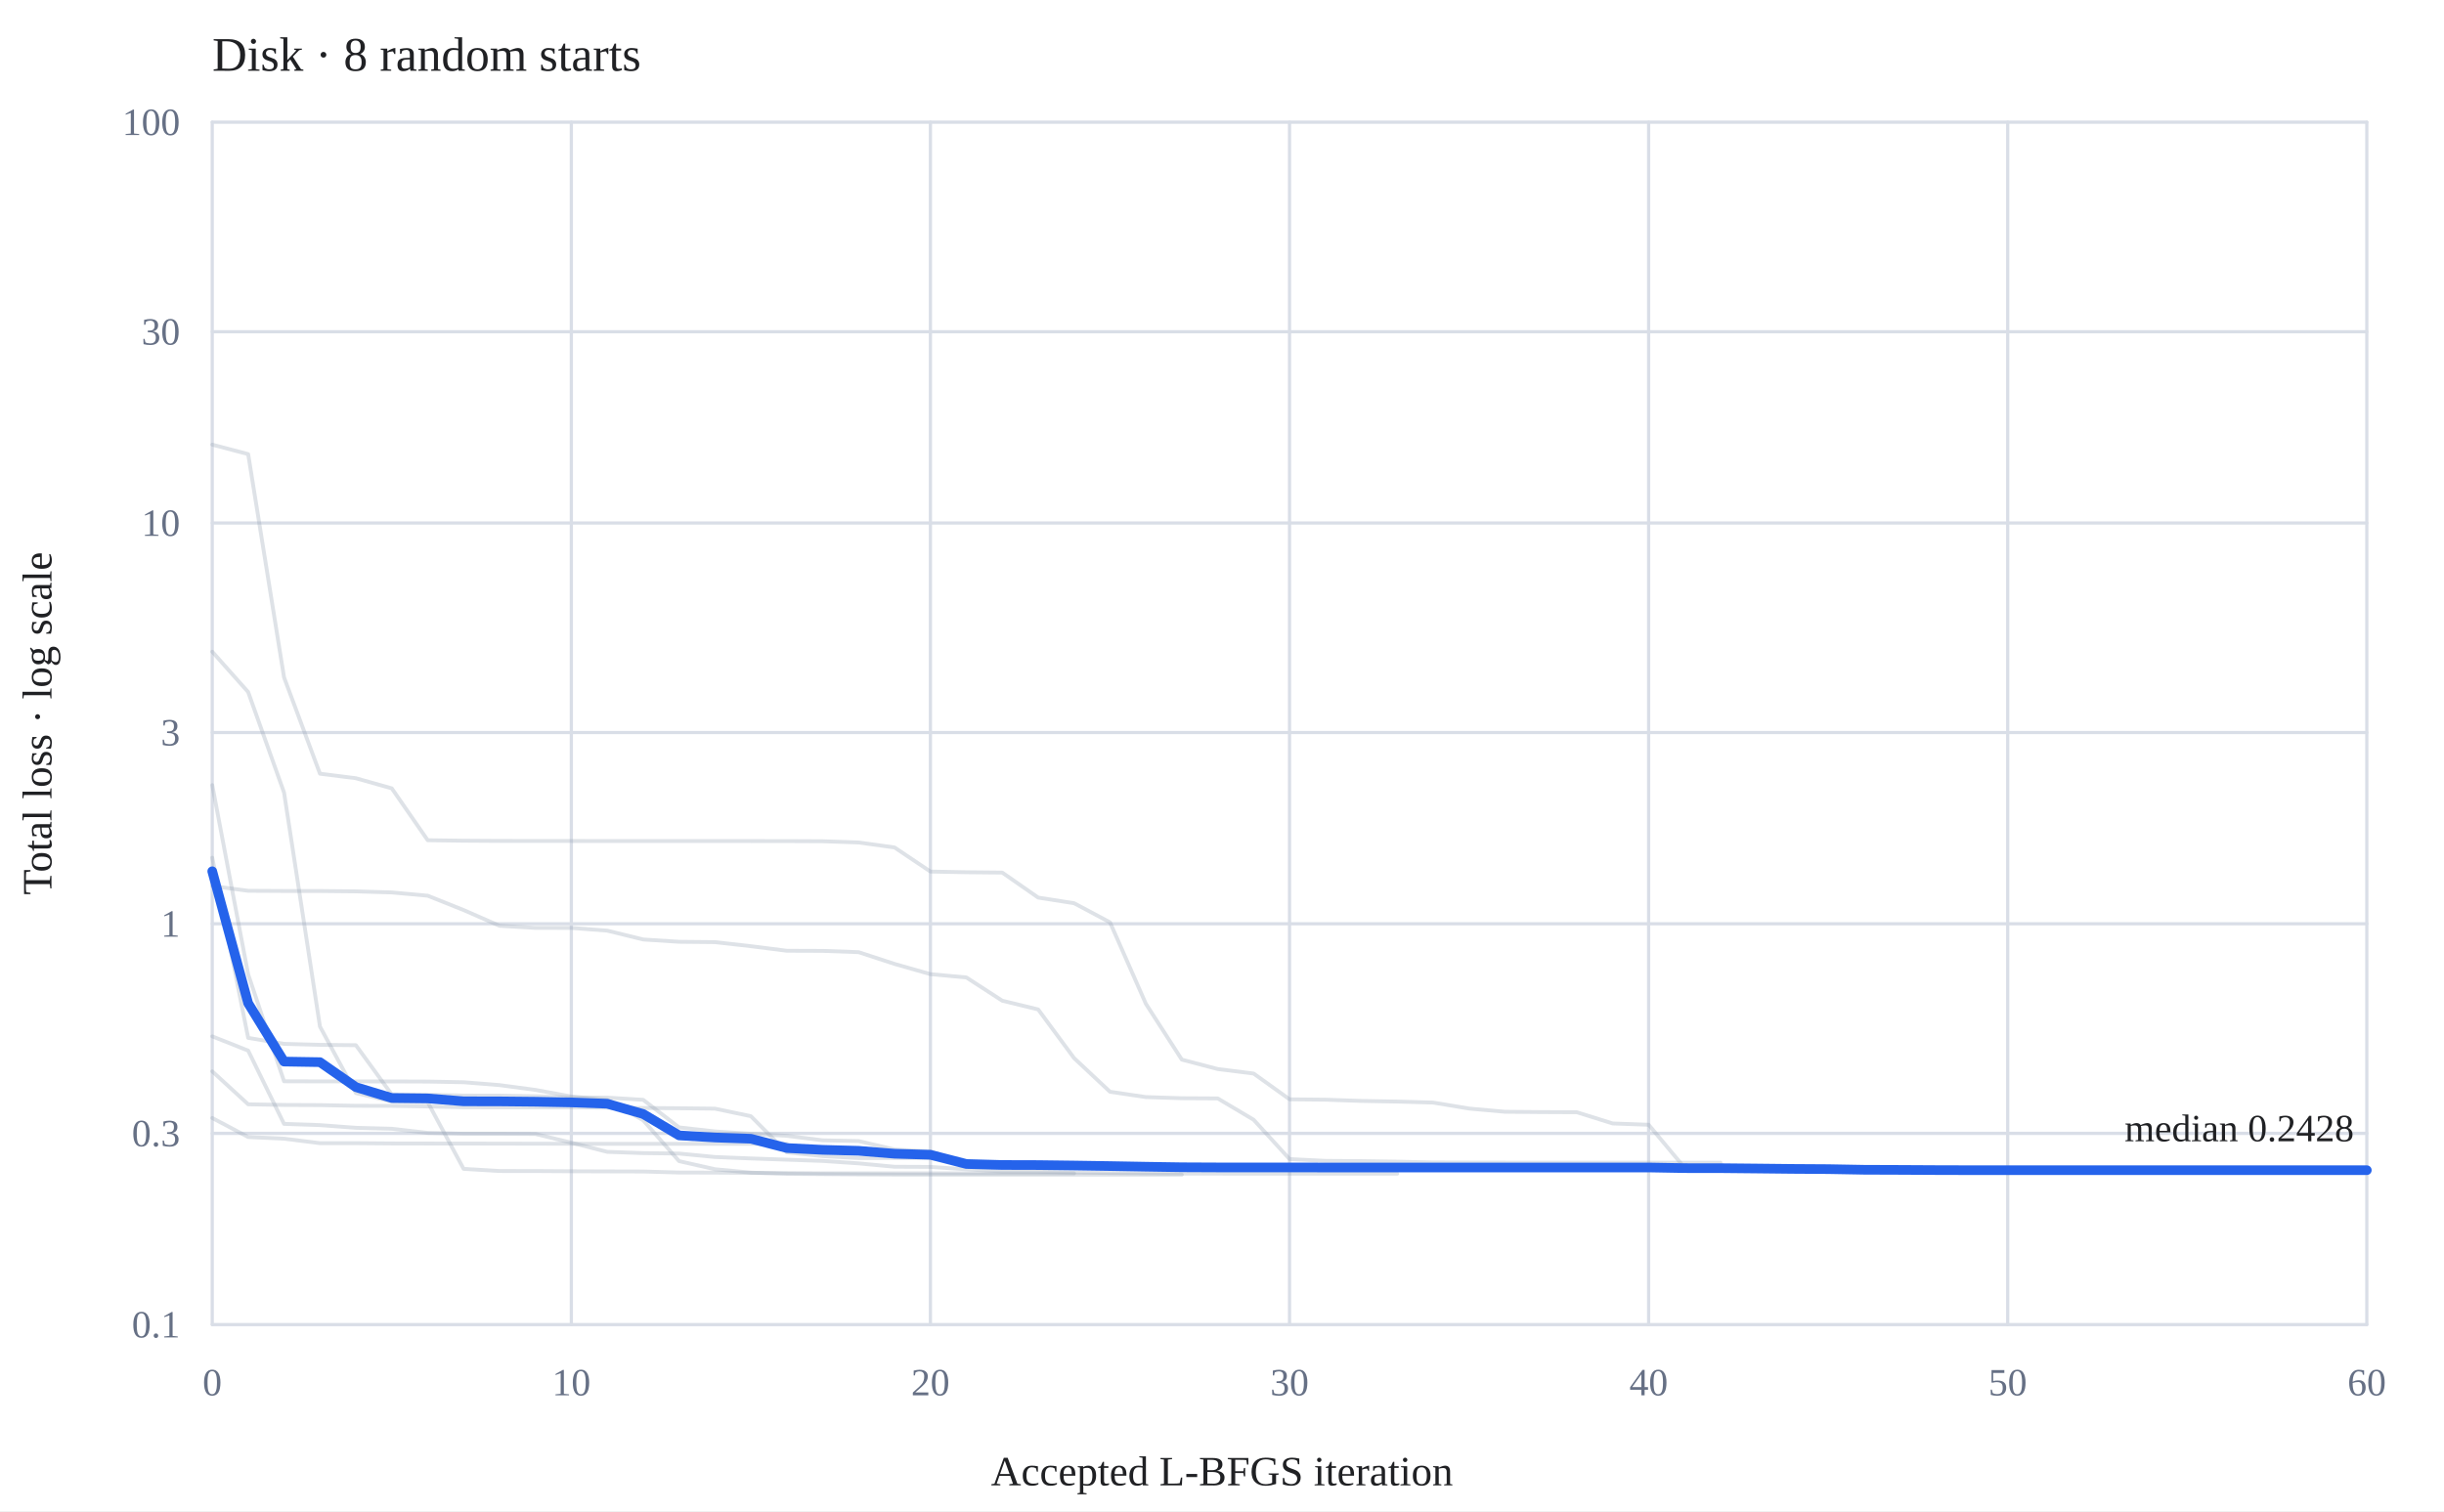
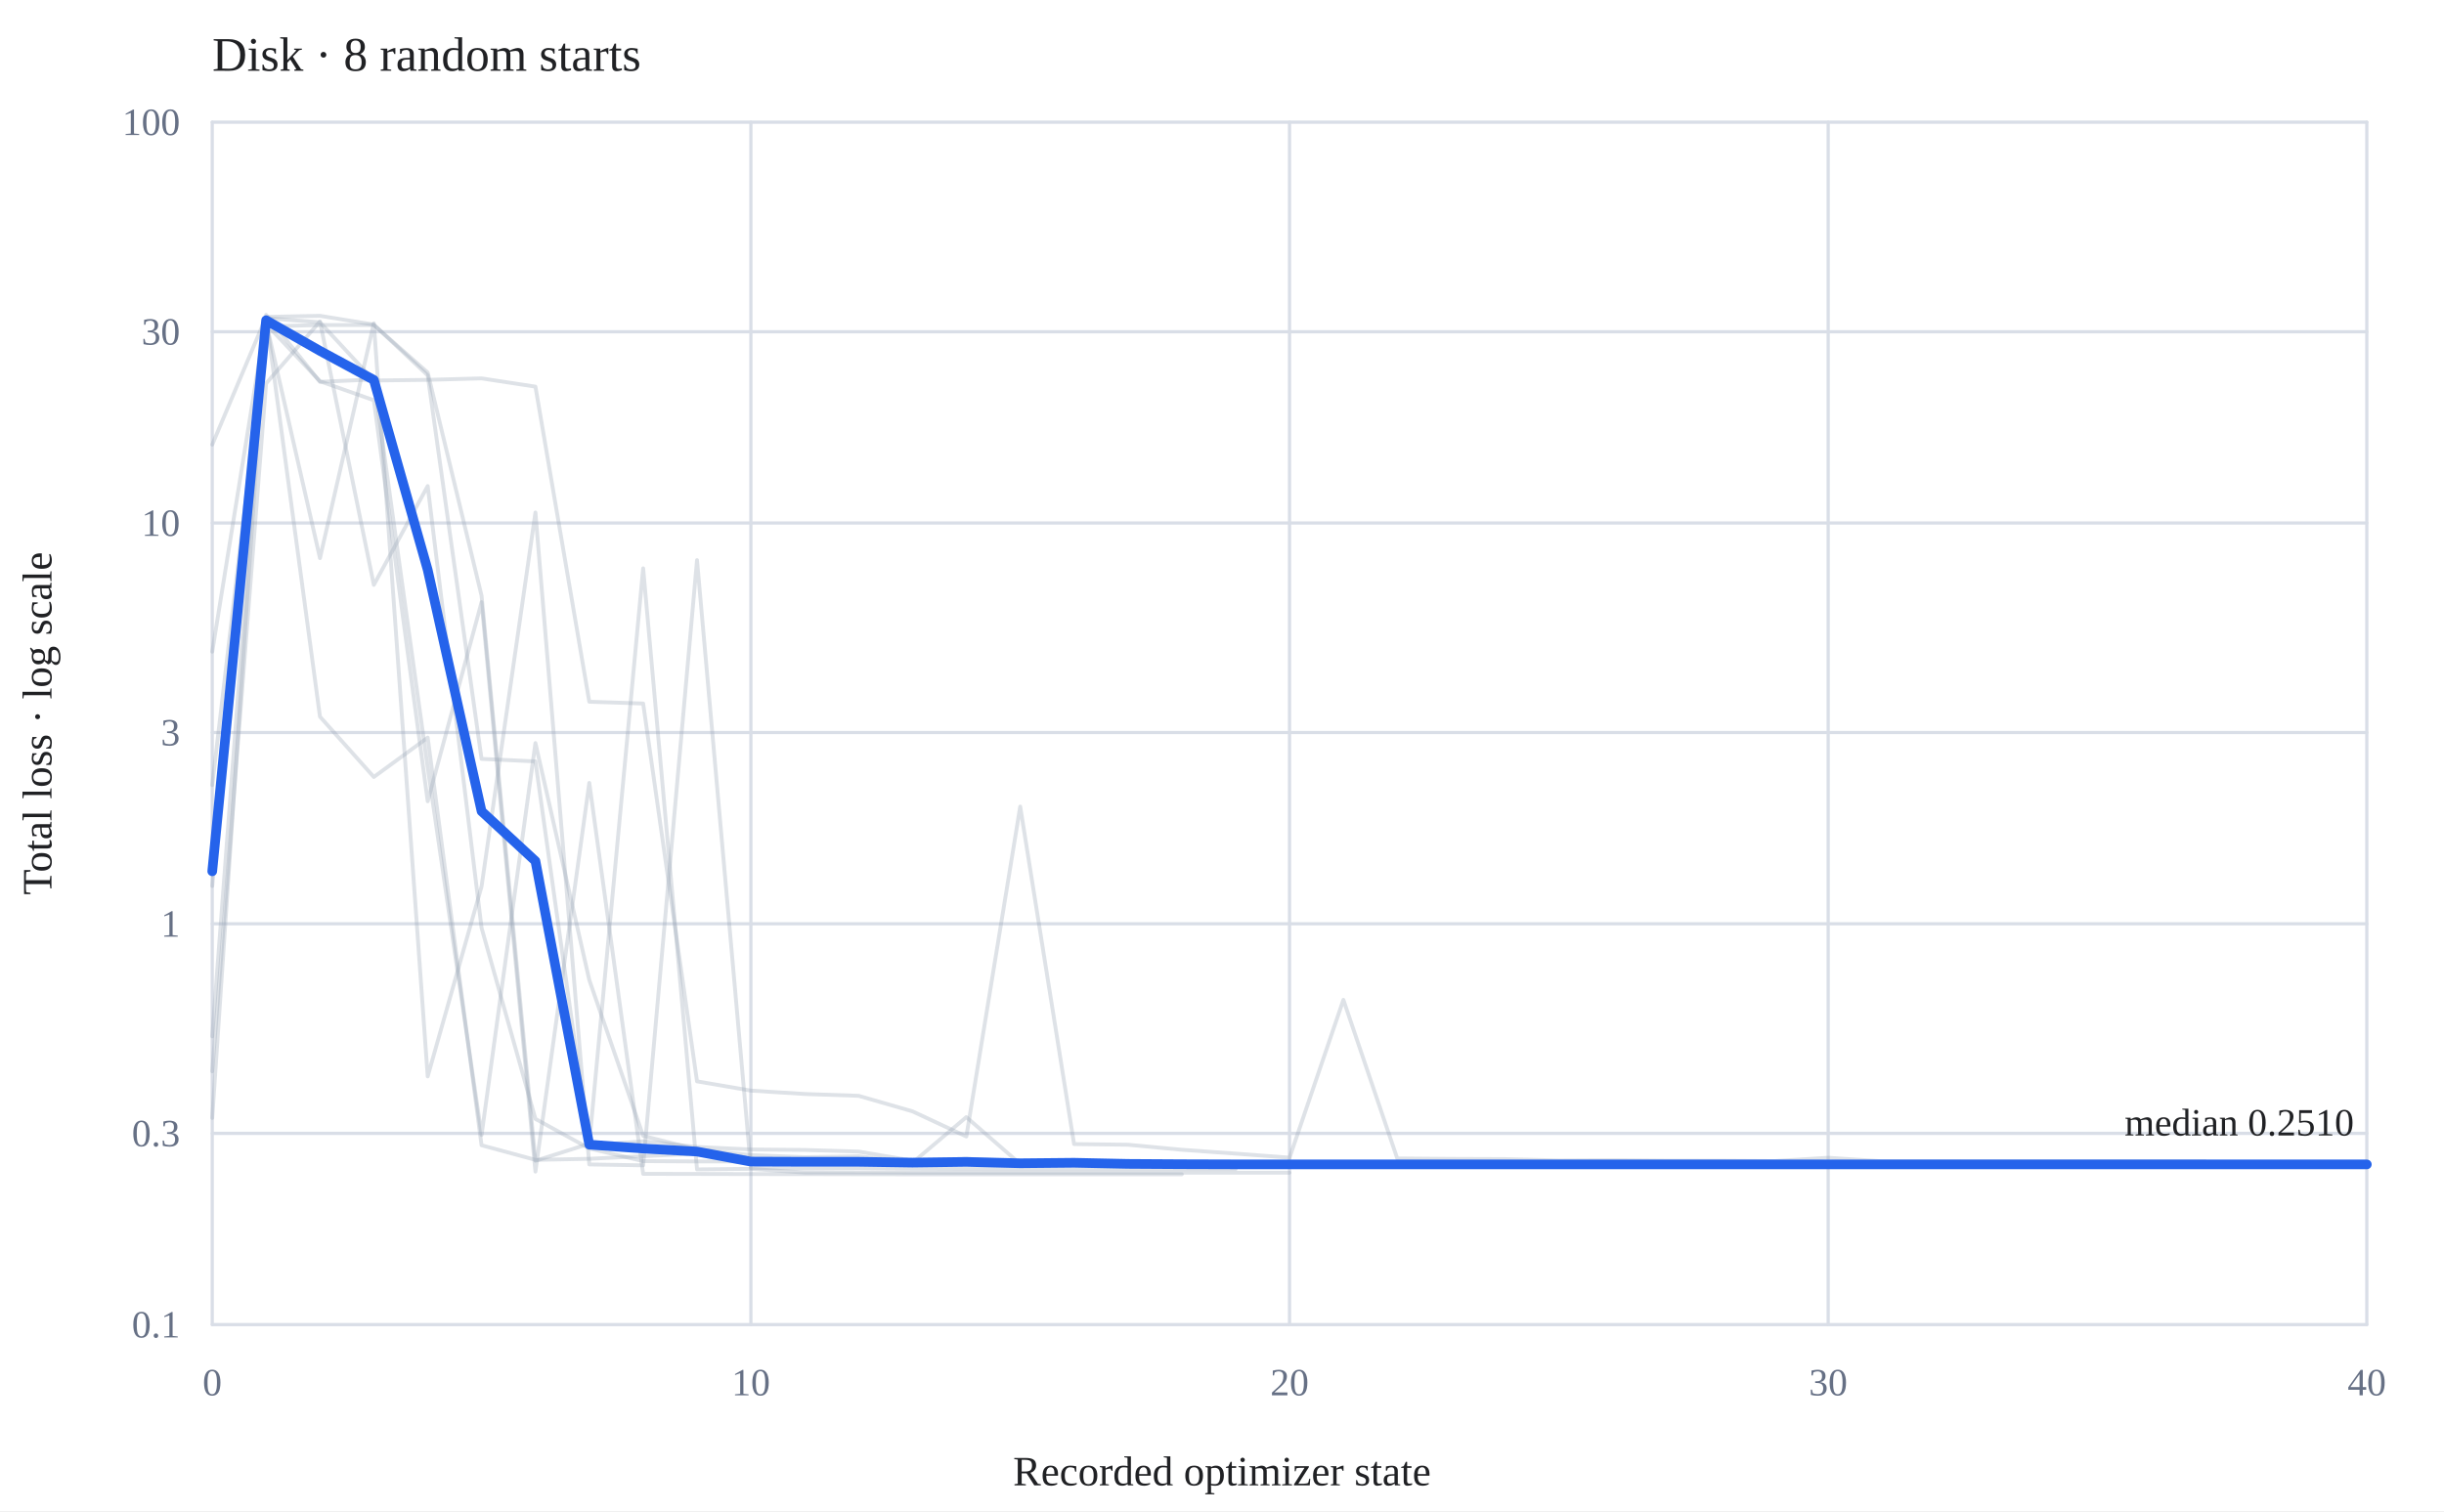
<svg xmlns="http://www.w3.org/2000/svg" viewBox="0 0 760 470" width="760" height="470" style="width:100%;height:auto;display:block" role="img" aria-labelledby="loss-title loss-desc">
  <rect width="760" height="470" fill="#ffffff" />
  <g fill="none" stroke-linecap="round" stroke-linejoin="round">
    <line x1="66.00" y1="412.00" x2="736.00" y2="412.00" stroke="#d9dee7" stroke-width="1" />
    <text x="56" y="416.00" text-anchor="end" fill="#667085" font-size="12">0.1</text>
    <line x1="66.00" y1="352.52" x2="736.00" y2="352.52" stroke="#d9dee7" stroke-width="1" />
    <text x="56" y="356.52" text-anchor="end" fill="#667085" font-size="12">0.3</text>
    <line x1="66.00" y1="287.33" x2="736.00" y2="287.33" stroke="#d9dee7" stroke-width="1" />
    <text x="56" y="291.33" text-anchor="end" fill="#667085" font-size="12">1</text>
    <line x1="66.00" y1="227.85" x2="736.00" y2="227.85" stroke="#d9dee7" stroke-width="1" />
    <text x="56" y="231.85" text-anchor="end" fill="#667085" font-size="12">3</text>
    <line x1="66.00" y1="162.67" x2="736.00" y2="162.67" stroke="#d9dee7" stroke-width="1" />
    <text x="56" y="166.67" text-anchor="end" fill="#667085" font-size="12">10</text>
    <line x1="66.00" y1="103.19" x2="736.00" y2="103.19" stroke="#d9dee7" stroke-width="1" />
    <text x="56" y="107.19" text-anchor="end" fill="#667085" font-size="12">30</text>
    <line x1="66.00" y1="38.00" x2="736.00" y2="38.00" stroke="#d9dee7" stroke-width="1" />
    <text x="56" y="42.00" text-anchor="end" fill="#667085" font-size="12">100</text>
    <line x1="66.00" y1="38" x2="66.00" y2="412" stroke="#d9dee7" stroke-width="1" />
    <text x="66.00" y="434" text-anchor="middle" fill="#667085" font-size="12">0</text>
-     <line x1="177.67" y1="38" x2="177.67" y2="412" stroke="#d9dee7" stroke-width="1" />
-     <text x="177.67" y="434" text-anchor="middle" fill="#667085" font-size="12">10</text>
-     <line x1="289.33" y1="38" x2="289.33" y2="412" stroke="#d9dee7" stroke-width="1" />
-     <text x="289.33" y="434" text-anchor="middle" fill="#667085" font-size="12">20</text>
+     <line x1="233.50" y1="38" x2="233.50" y2="412" stroke="#d9dee7" stroke-width="1" />
+     <text x="233.50" y="434" text-anchor="middle" fill="#667085" font-size="12">10</text>
    <line x1="401.00" y1="38" x2="401.00" y2="412" stroke="#d9dee7" stroke-width="1" />
-     <text x="401.00" y="434" text-anchor="middle" fill="#667085" font-size="12">30</text>
-     <line x1="512.67" y1="38" x2="512.67" y2="412" stroke="#d9dee7" stroke-width="1" />
-     <text x="512.67" y="434" text-anchor="middle" fill="#667085" font-size="12">40</text>
-     <line x1="624.33" y1="38" x2="624.33" y2="412" stroke="#d9dee7" stroke-width="1" />
-     <text x="624.33" y="434" text-anchor="middle" fill="#667085" font-size="12">50</text>
+     <text x="401.00" y="434" text-anchor="middle" fill="#667085" font-size="12">20</text>
+     <line x1="568.50" y1="38" x2="568.50" y2="412" stroke="#d9dee7" stroke-width="1" />
+     <text x="568.50" y="434" text-anchor="middle" fill="#667085" font-size="12">30</text>
    <line x1="736.00" y1="38" x2="736.00" y2="412" stroke="#d9dee7" stroke-width="1" />
-     <text x="736.00" y="434" text-anchor="middle" fill="#667085" font-size="12">60</text>
-     <polyline points="66.00,138.30 77.17,141.25 88.33,210.69 99.50,240.65 110.67,242.06 121.83,245.21 133.00,261.34 144.17,261.49 155.33,261.56 166.50,261.57 177.67,261.58 188.83,261.59 200.00,261.59 211.17,261.59 222.33,261.59 233.50,261.60 244.67,261.61 255.83,261.66 267.00,262.04 278.17,263.59 289.33,271.09 300.50,271.30 311.67,271.41 322.83,279.18 334.00,280.93 345.17,286.88 356.33,312.22 367.50,329.58 378.67,332.51 389.83,333.91 401.00,341.93 412.17,342.04 423.33,342.43 434.50,342.63 445.67,342.94 456.83,344.80 468.00,345.80 479.17,345.90 490.33,345.95 501.50,349.44 512.67,349.84 523.83,363.20 535.00,363.22 546.17,363.44 557.33,363.68 568.50,363.82 579.67,364.22 590.83,364.31 602.00,364.42 613.17,364.49 624.33,364.49 635.50,364.49 646.67,364.49 657.83,364.49 669.00,364.49" stroke="#98a2b3" stroke-opacity="0.32" stroke-width="1.2" />
-     <polyline points="66.00,244.20 77.17,303.05 88.33,336.32 99.50,336.36 110.67,336.36 121.83,336.37 133.00,336.41 144.17,336.62 155.33,337.51 166.50,339.00 177.67,341.05 188.83,342.11 200.00,348.44 211.17,361.16 222.33,363.67 233.50,364.73 244.67,365.11 255.83,365.20 267.00,365.29 278.17,365.35 289.33,365.36 300.50,365.36 311.67,365.36 322.83,365.36 334.00,365.36 345.17,365.36 356.33,365.36 367.50,365.36" stroke="#98a2b3" stroke-opacity="0.32" stroke-width="1.2" />
-     <polyline points="66.00,266.77 77.17,322.82 88.33,324.68 99.50,324.98 110.67,325.10 121.83,340.43 133.00,340.50 144.17,340.76 155.33,340.78 166.50,340.98 177.67,341.37 188.83,341.40 200.00,342.08 211.17,350.66 222.33,351.92 233.50,352.66 244.67,353.28 255.83,354.68 267.00,354.91 278.17,357.54 289.33,358.13 300.50,362.14 311.67,362.71 322.83,362.74 334.00,362.80 345.17,362.87 356.33,363.09 367.50,363.37 378.67,363.45 389.83,363.45 401.00,363.46 412.17,363.46 423.33,363.46 434.50,363.46 445.67,363.46" stroke="#98a2b3" stroke-opacity="0.32" stroke-width="1.2" />
-     <polyline points="66.00,202.70 77.17,215.25 88.33,246.51 99.50,319.30 110.67,339.97 121.83,342.62 133.00,342.82 144.17,363.56 155.33,364.23 166.50,364.24 177.67,364.31 188.83,364.35 200.00,364.38 211.17,364.70 222.33,364.73 233.50,364.80 244.67,364.86 255.83,364.95 267.00,364.96 278.17,364.96 289.33,364.96 300.50,364.96 311.67,364.96 322.83,364.96 334.00,364.96" stroke="#98a2b3" stroke-opacity="0.32" stroke-width="1.2" />
-     <polyline points="66.00,275.58 77.17,277.07 88.33,277.13 99.50,277.14 110.67,277.25 121.83,277.58 133.00,278.60 144.17,283.06 155.33,287.95 166.50,288.61 177.67,288.62 188.83,289.46 200.00,292.21 211.17,292.93 222.33,293.04 233.50,294.30 244.67,295.72 255.83,295.76 267.00,296.16 278.17,299.82 289.33,303.00 300.50,304.02 311.67,311.26 322.83,313.97 334.00,329.11 345.17,339.58 356.33,341.23 367.50,341.59 378.67,341.65 389.83,348.28 401.00,360.51 412.17,361.08 423.33,361.15 434.50,361.32 445.67,361.57 456.83,361.60 468.00,361.62 479.17,361.63 490.33,361.63 501.50,361.63 512.67,361.63 523.83,361.63 535.00,361.63" stroke="#98a2b3" stroke-opacity="0.32" stroke-width="1.2" />
-     <polyline points="66.00,333.23 77.17,343.48 88.33,343.68 99.50,343.73 110.67,343.94 121.83,343.96 133.00,344.15 144.17,344.40 155.33,344.42 166.50,344.42 177.67,344.45 188.83,344.51 200.00,344.62 211.17,344.71 222.33,344.83 233.50,347.18 244.67,358.43 255.83,359.59 267.00,360.20 278.17,360.20 289.33,360.22 300.50,361.94 311.67,361.99 322.83,362.02 334.00,362.24 345.17,362.52 356.33,362.68 367.50,362.75 378.67,362.76 389.83,362.78 401.00,362.79 412.17,362.80 423.33,362.80 434.50,362.80 445.67,362.80 456.83,362.80 468.00,362.80 479.17,362.80" stroke="#98a2b3" stroke-opacity="0.32" stroke-width="1.2" />
-     <polyline points="66.00,322.35 77.17,326.78 88.33,349.57 99.50,349.95 110.67,350.79 121.83,351.08 133.00,352.37 144.17,352.65 155.33,352.65 166.50,352.71 177.67,355.42 188.83,358.27 200.00,358.66 211.17,358.80 222.33,359.87 233.50,360.32 244.67,360.70 255.83,361.09 267.00,361.85 278.17,362.90 289.33,362.95 300.50,363.69 311.67,364.36 322.83,364.43 334.00,364.70 345.17,364.85 356.33,364.96 367.50,365.03 378.67,365.04 389.83,365.05 401.00,365.05 412.17,365.05 423.33,365.05 434.50,365.05" stroke="#98a2b3" stroke-opacity="0.32" stroke-width="1.2" />
-     <polyline points="66.00,347.73 77.17,353.66 88.33,354.17 99.50,355.57 110.67,355.57 121.83,355.66 133.00,355.68 144.17,355.69 155.33,355.71 166.50,355.73 177.67,355.76 188.83,355.77 200.00,355.77 211.17,355.77 222.33,355.77 233.50,355.77 244.67,355.77" stroke="#98a2b3" stroke-opacity="0.32" stroke-width="1.2" />
-     <polyline points="66.00,271.00 77.17,312.04 88.33,330.19 99.50,330.37 110.67,338.14 121.83,341.52 133.00,341.65 144.17,342.55 155.33,342.57 166.50,342.68 177.67,342.89 188.83,343.30 200.00,346.49 211.17,353.15 222.33,353.81 233.50,354.19 244.67,357.08 255.83,357.64 267.00,357.94 278.17,358.85 289.33,359.17 300.50,362.04 311.67,362.35 322.83,362.38 334.00,362.52 345.17,362.69 356.33,362.89 367.50,363.06 378.67,363.11 389.83,363.12 401.00,363.12 412.17,363.13 423.33,363.13 434.50,363.13 445.67,363.13 456.83,363.13 468.00,363.13 479.17,363.13 490.33,363.13 501.50,363.13 512.67,363.13 523.83,363.33 535.00,363.34 546.17,363.45 557.33,363.57 568.50,363.64 579.67,363.84 590.83,363.88 602.00,363.94 613.17,363.97 624.33,363.97 635.50,363.97 646.67,363.97 657.83,363.97 669.00,363.97 680.17,363.97 691.33,363.97 702.50,363.97 713.67,363.97 724.83,363.97 736.00,363.97" stroke="#2563eb" stroke-width="3" />
+     <text x="736.00" y="434" text-anchor="middle" fill="#667085" font-size="12">40</text>
+     <polyline points="66.00,138.30 82.75,98.57 99.50,98.23 116.25,100.97 133.00,116.75 149.75,236.04 166.50,236.82 183.25,356.31 200.00,354.98 216.75,356.75 233.50,357.53 250.25,357.68 267.00,358.18 283.75,361.02 300.50,360.44 317.25,361.21 334.00,361.73 350.75,361.71 367.50,361.79 384.25,361.79 401.00,361.80 417.75,361.80 434.50,361.80 451.25,361.80 468.00,361.80 484.75,361.80" stroke="#98a2b3" stroke-opacity="0.32" stroke-width="1.2" />
+     <polyline points="66.00,244.20 82.75,101.55 99.50,101.09 116.25,101.11 133.00,115.88 149.75,185.29 166.50,361.05 183.25,355.73 200.00,176.77 216.75,363.72 233.50,363.55 250.25,364.70 267.00,364.68 283.75,364.75 300.50,364.75 317.25,364.75 334.00,364.75 350.75,364.75 367.50,364.75 384.25,364.75 401.00,364.75" stroke="#98a2b3" stroke-opacity="0.32" stroke-width="1.2" />
+     <polyline points="66.00,266.77 82.75,97.92 99.50,118.77 116.25,118.02 133.00,238.73 149.75,353.03 166.50,231.12 183.25,304.81 200.00,353.29 216.75,357.54 233.50,359.29 250.25,359.93 267.00,359.65 283.75,361.66 300.50,347.46 317.25,362.04 334.00,361.28 350.75,362.32 367.50,362.44 384.25,362.54 401.00,362.55 417.75,362.55 434.50,362.55 451.25,362.55 468.00,362.55 484.75,362.55" stroke="#98a2b3" stroke-opacity="0.32" stroke-width="1.2" />
+     <polyline points="66.00,202.70 82.75,98.95 99.50,100.26 116.25,118.35 133.00,118.15 149.75,117.69 166.50,120.26 183.25,218.26 200.00,218.82 216.75,336.34 233.50,339.22 250.25,340.27 267.00,340.84 283.75,345.67 300.50,353.49 317.25,250.87 334.00,355.85 350.75,356.05 367.50,357.62 384.25,358.82 401.00,360.08 417.75,310.99 434.50,360.32 451.25,360.46 468.00,360.52 484.75,360.96 501.50,360.87 518.25,361.02 535.00,361.04 551.75,361.15 568.50,360.10 585.25,361.21 602.00,361.21 618.75,361.22 635.50,361.22 652.25,361.22 669.00,361.22 685.75,361.22" stroke="#98a2b3" stroke-opacity="0.32" stroke-width="1.2" />
+     <polyline points="66.00,275.58 82.75,100.30 99.50,173.60 116.25,100.56 133.00,334.80 149.75,275.72 166.50,159.41 183.25,362.18 200.00,362.46 216.75,174.22 233.50,363.30 250.25,363.42 267.00,363.31 283.75,363.53 300.50,363.60 317.25,363.61 334.00,363.61 350.75,363.61 367.50,363.61 384.25,363.61" stroke="#98a2b3" stroke-opacity="0.32" stroke-width="1.2" />
+     <polyline points="66.00,333.23 82.75,119.26 99.50,99.99 116.25,181.92 133.00,151.18 149.75,288.60 166.50,348.02 183.25,357.22 200.00,361.15 216.75,361.25 233.50,361.25 250.25,361.25 267.00,361.25 283.75,361.25 300.50,361.25" stroke="#98a2b3" stroke-opacity="0.32" stroke-width="1.2" />
+     <polyline points="66.00,322.35 82.75,100.78 99.50,118.59 116.25,124.49 133.00,249.22 149.75,187.29 166.50,364.41 183.25,243.51 200.00,365.11 216.75,365.14 233.50,365.18 250.25,365.19 267.00,365.23 283.75,365.25 300.50,365.25 317.25,365.25 334.00,365.25 350.75,365.25 367.50,365.25" stroke="#98a2b3" stroke-opacity="0.32" stroke-width="1.2" />
+     <polyline points="66.00,347.73 82.75,98.57 99.50,222.91 116.25,241.67 133.00,229.42 149.75,356.22 166.50,360.76 183.25,360.43 200.00,359.61 216.75,358.83 233.50,361.36 250.25,361.47 267.00,361.47 283.75,361.57 300.50,361.53 317.25,361.60 334.00,361.60 350.75,361.60 367.50,361.60 384.25,361.60 401.00,361.60 417.75,361.60 434.50,361.60" stroke="#98a2b3" stroke-opacity="0.32" stroke-width="1.2" />
+     <polyline points="66.00,271.00 82.75,99.62 99.50,109.14 116.25,118.18 133.00,177.25 149.75,252.33 166.50,267.82 183.25,356.02 200.00,357.24 216.75,358.18 233.50,361.30 250.25,361.36 267.00,361.36 283.75,361.61 300.50,361.39 317.25,361.82 334.00,361.66 350.75,362.01 367.50,362.11 384.25,362.16 401.00,362.17 417.75,362.17 434.50,362.17 451.25,362.17 468.00,362.17 484.75,362.17 501.50,362.17 518.25,362.17 535.00,362.17 551.75,362.17 568.50,362.17 585.25,362.17 602.00,362.17 618.75,362.17 635.50,362.17 652.25,362.17 669.00,362.17 685.75,362.17 702.50,362.17 719.25,362.17 736.00,362.17" stroke="#2563eb" stroke-width="3" />
    <text x="66.00" y="22" fill="#202124" font-size="15" font-weight="500">Disk · 8 random starts</text>
-     <text x="732.00" y="354.97" text-anchor="end" fill="#202124" font-size="12">median 0.2428</text>
-     <text x="380.00" y="462" text-anchor="middle" fill="#202124" font-size="13">Accepted L-BFGS iteration</text>
+     <text x="732.00" y="353.17" text-anchor="end" fill="#202124" font-size="12">median 0.2510</text>
+     <text x="380.00" y="462" text-anchor="middle" fill="#202124" font-size="13">Recorded optimizer state</text>
    <text x="16" y="225.00" text-anchor="middle" transform="rotate(-90 16 225.00)" fill="#202124" font-size="13">Total loss · log scale</text>
  </g>
</svg>
